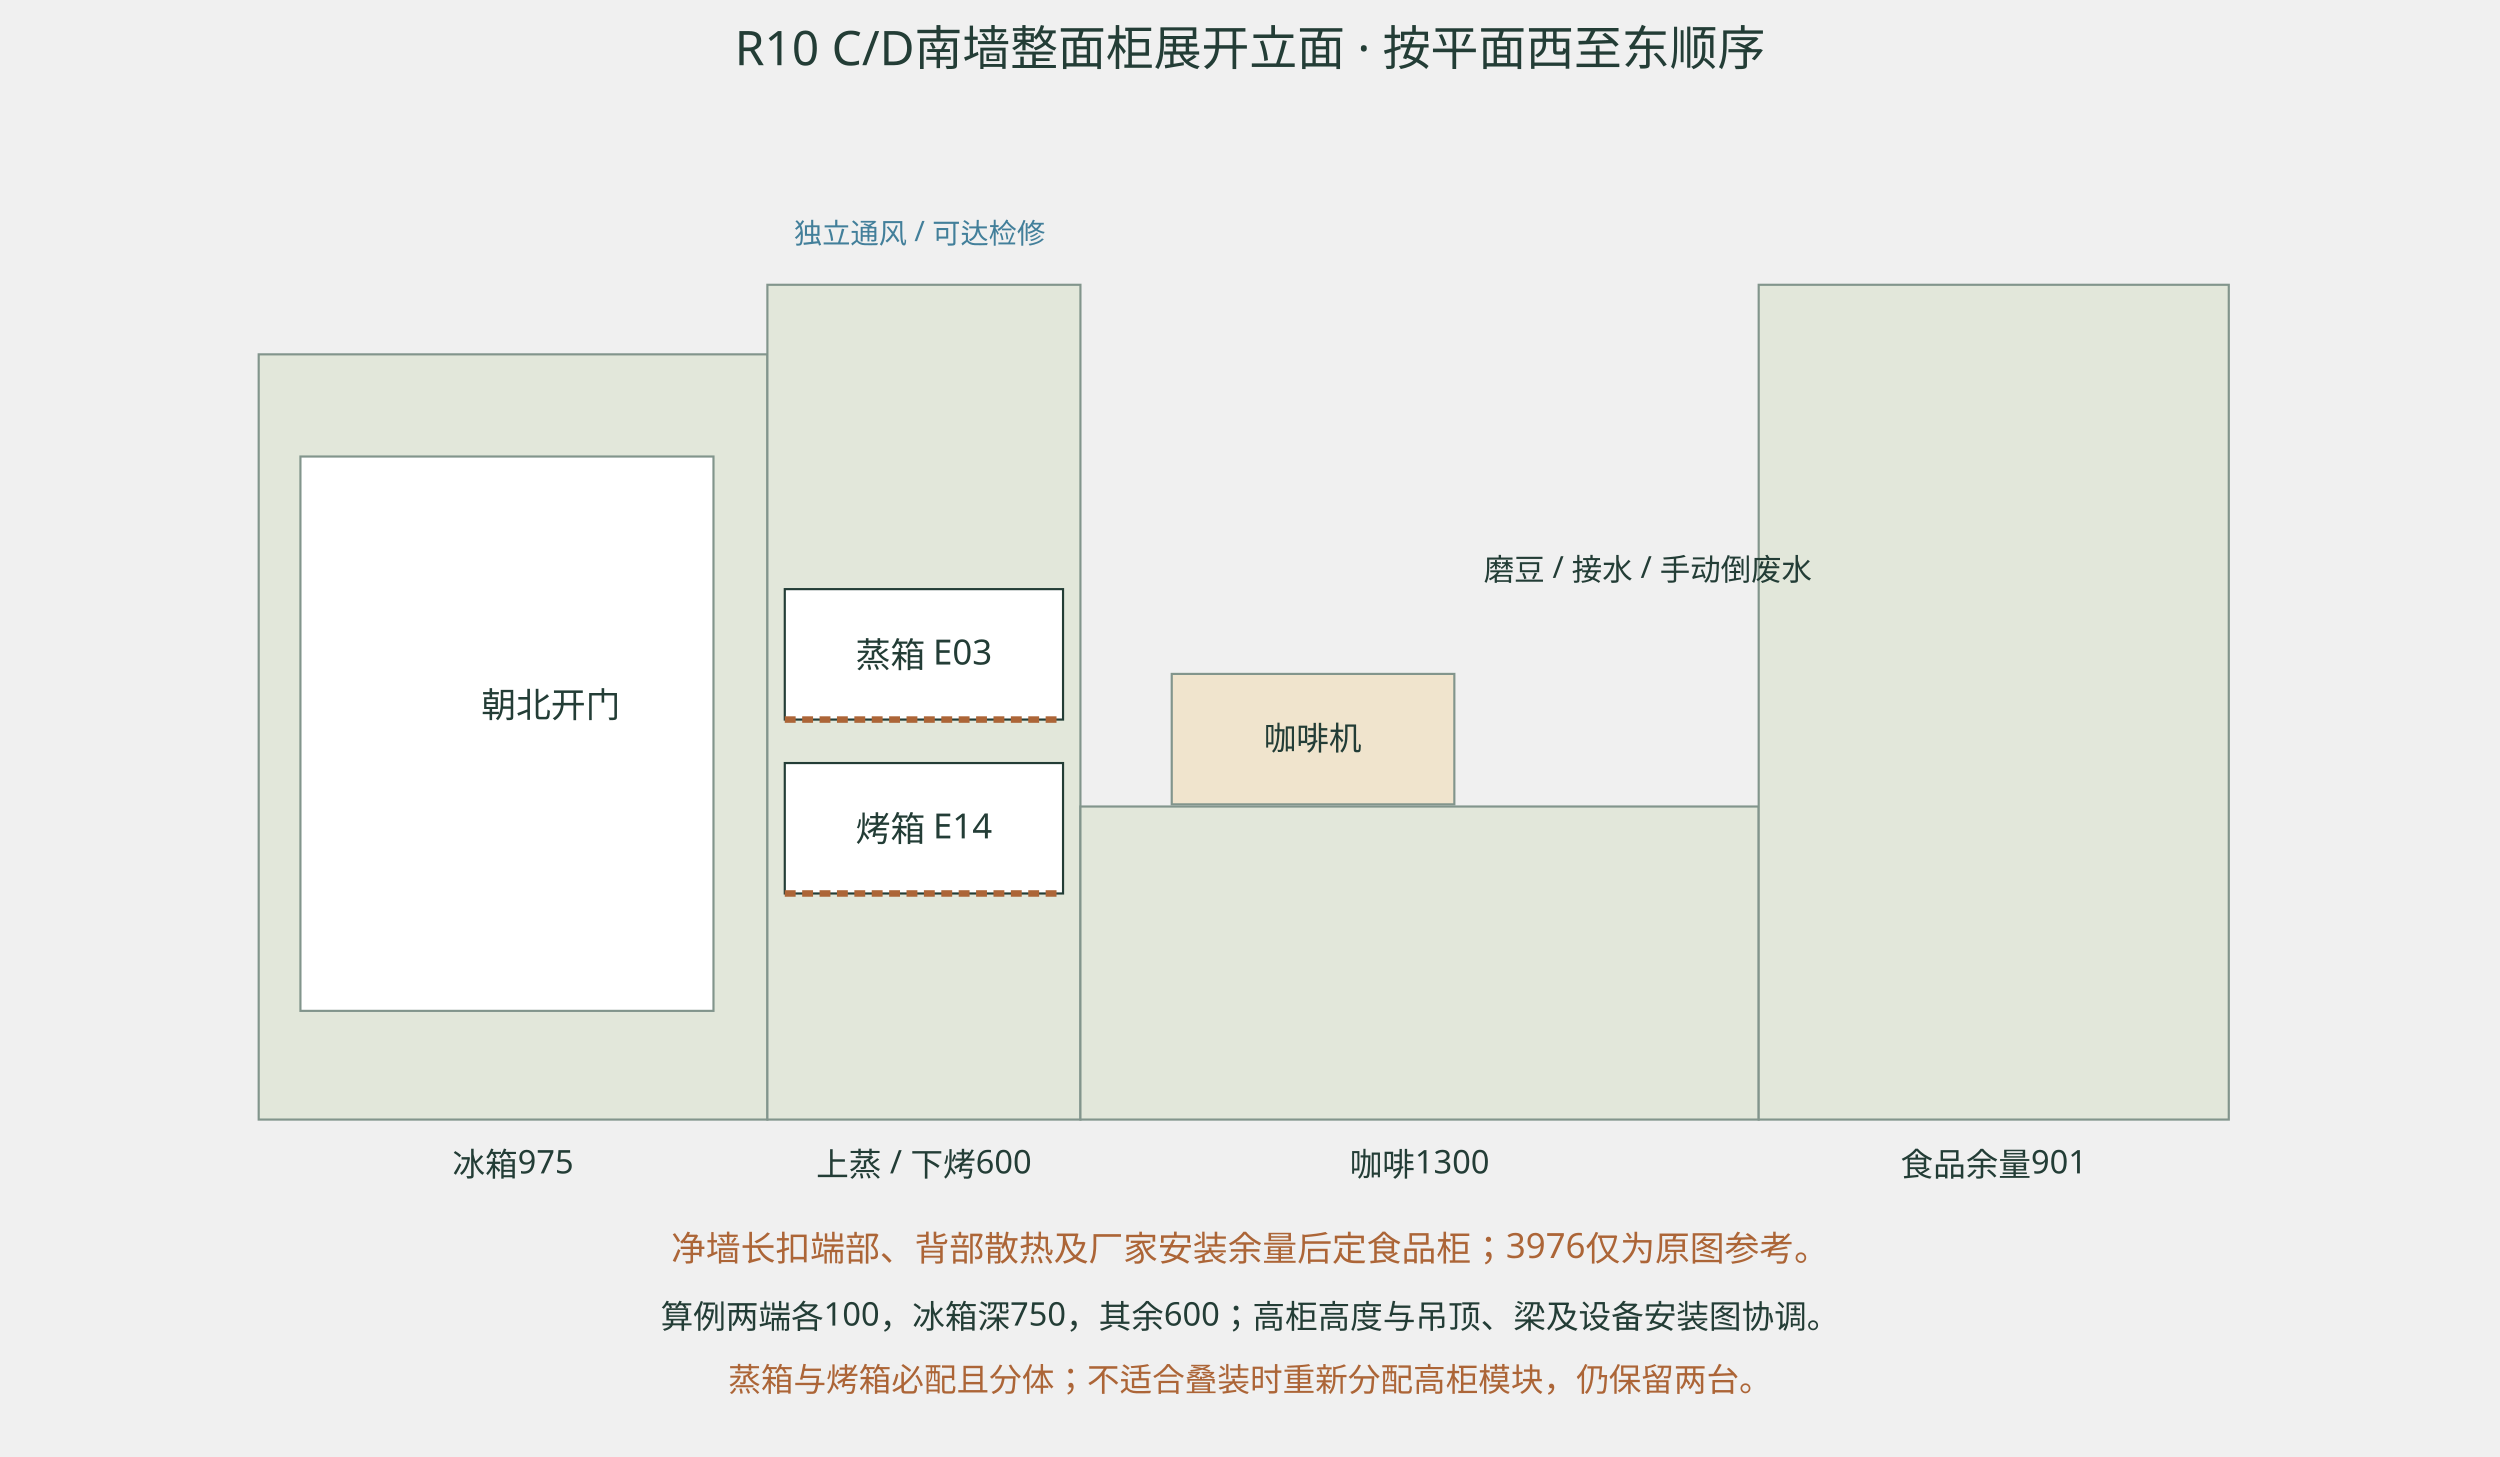
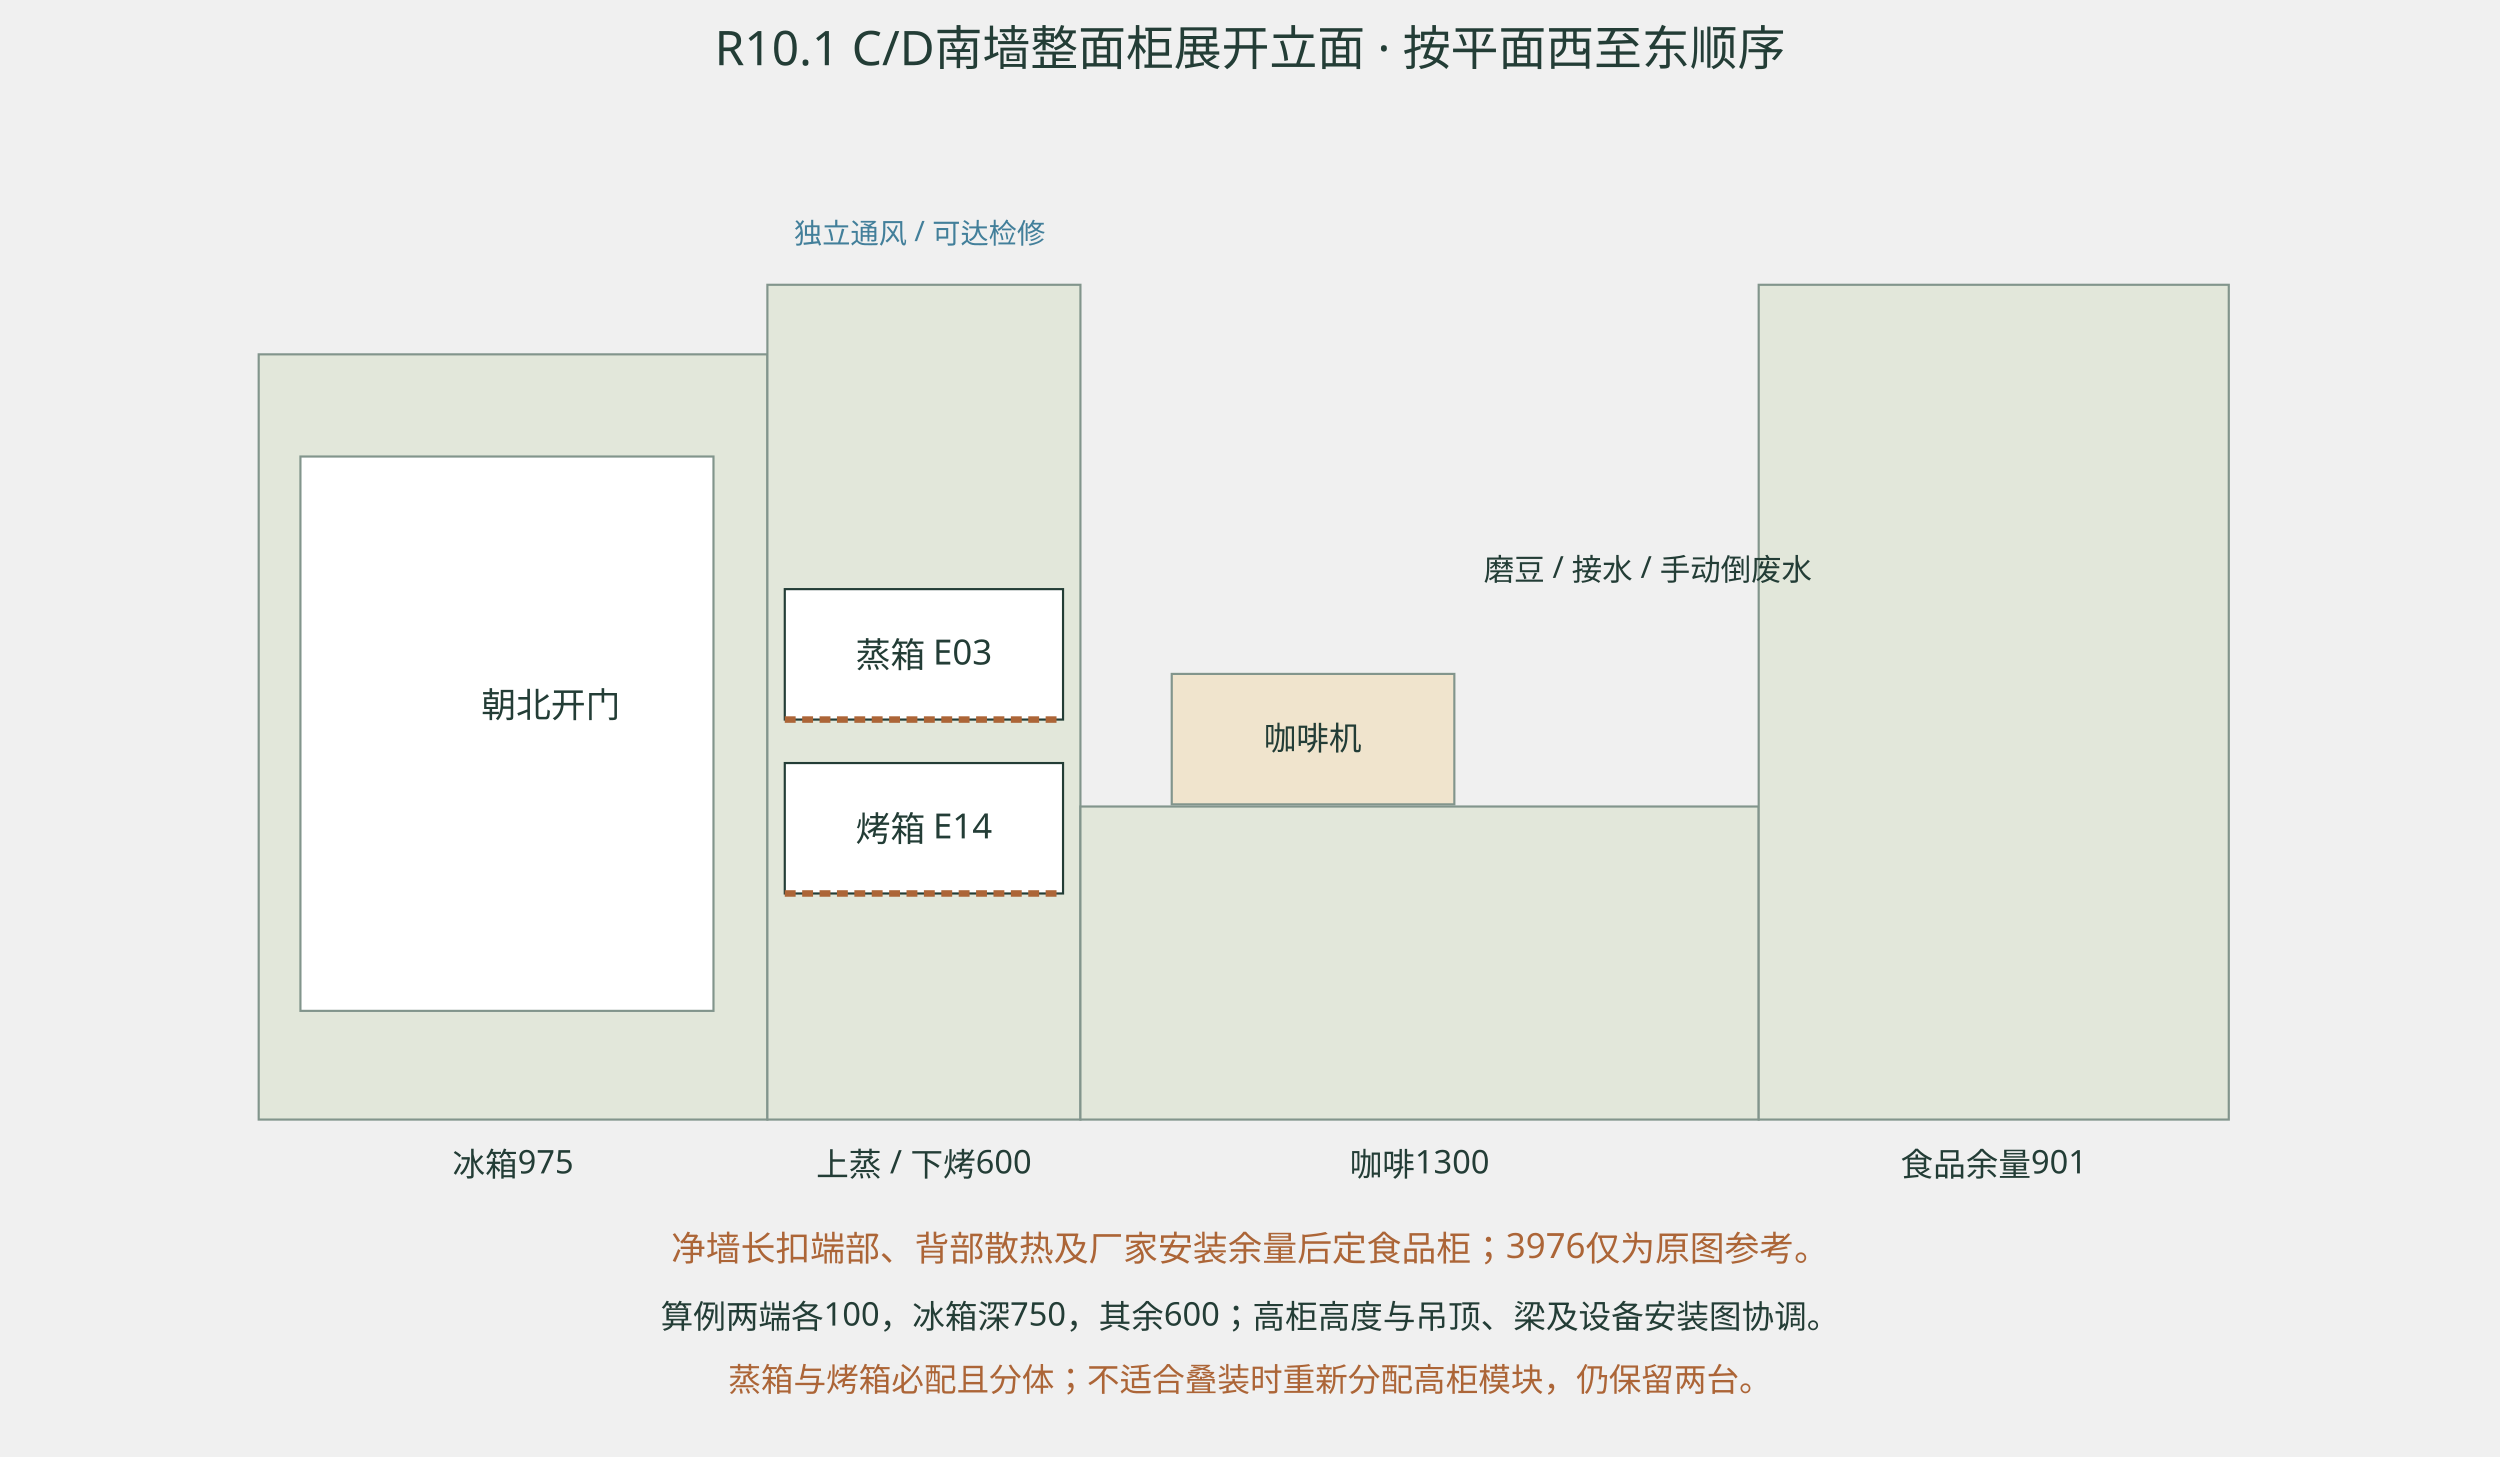
- <svg xmlns="http://www.w3.org/2000/svg" viewBox="0 0 1150 670" role="img" aria-label="R10 C/D南墙整面柜展开立面 · 按平面西至东顺序">
+ <svg xmlns="http://www.w3.org/2000/svg" viewBox="0 0 1150 670" role="img" aria-label="R10.1 C/D南墙整面柜展开立面 · 按平面西至东顺序">
  <g font-family="Microsoft YaHei, sans-serif">
-     <text x="575.0" y="30" font-size="22" fill="#233d36" text-anchor="middle">R10 C/D南墙整面柜展开立面 · 按平面西至东顺序</text>
+     <text x="575.0" y="30" font-size="22" fill="#233d36" text-anchor="middle">R10.1 C/D南墙整面柜展开立面 · 按平面西至东顺序</text>
    <rect x="119.0" y="163.0" width="234.0" height="352.0" rx="0" fill="#e2e7da" stroke="#82958c" />
    <text x="236.0" y="541" font-size="15" fill="#233d36" text-anchor="middle">冰箱975</text>
    <rect x="353.0" y="131.0" width="144.0" height="384.0" rx="0" fill="#e2e7da" stroke="#82958c" />
    <text x="425.0" y="541" font-size="15" fill="#233d36" text-anchor="middle">上蒸 / 下烤600</text>
    <rect x="497.0" y="371.0" width="312.0" height="144.0" rx="0" fill="#e2e7da" stroke="#82958c" />
    <text x="653.0" y="541" font-size="15" fill="#233d36" text-anchor="middle">咖啡1300</text>
    <rect x="809.0" y="131.0" width="216.24" height="384.0" rx="0" fill="#e2e7da" stroke="#82958c" />
    <text x="917.12" y="541" font-size="15" fill="#233d36" text-anchor="middle">食品余量901</text>
    <rect x="361.0" y="351.0" width="128" height="60" rx="0" fill="#fff" stroke="#233d36" />
    <text x="425.0" y="387.0" font-size="16" fill="#233d36" text-anchor="middle">烤箱 E14</text>
    <line x1="361.0" y1="411.0" x2="489.0" y2="411.0" stroke="#ac6537" stroke-width="3" stroke-dasharray="5 3" />
    <rect x="361.0" y="271.0" width="128" height="60" rx="0" fill="#fff" stroke="#233d36" />
    <text x="425.0" y="307.0" font-size="16" fill="#233d36" text-anchor="middle">蒸箱 E03</text>
    <line x1="361.0" y1="331.0" x2="489.0" y2="331.0" stroke="#ac6537" stroke-width="3" stroke-dasharray="5 3" />
    <text x="423.0" y="112" font-size="13" fill="#427f9a" text-anchor="middle">独立通风 / 可达检修</text>
    <rect x="138.2" y="210" width="190" height="255" rx="0" fill="#fff" stroke="#82958c" />
    <text x="253.4" y="330" font-size="16" fill="#233d36" text-anchor="middle">朝北开门</text>
    <rect x="539.0" y="310" width="130" height="60" rx="0" fill="#f0e4cd" stroke="#82958c" />
    <text x="603.8" y="345" font-size="15" fill="#233d36" text-anchor="middle">咖啡机</text>
    <text x="758" y="267" font-size="14" fill="#233d36" text-anchor="middle">磨豆 / 接水 / 手动倒废水</text>
    <text x="575" y="580" font-size="16" fill="#ac6537" text-anchor="middle">净墙长扣端部、背部散热及厂家安装余量后定食品柜；3976仅为原图参考。</text>
    <text x="575" y="611" font-size="15" fill="#233d36" text-anchor="middle">算例两端各100，冰箱深750，其余600；高柜高度与吊顶、梁及设备安装图协调。</text>
    <text x="575" y="640" font-size="15" fill="#ac6537" text-anchor="middle">蒸箱与烤箱必配且分体；不适合叠装时重新分配高柜模块，仍保留两台。</text>
  </g>
</svg>
